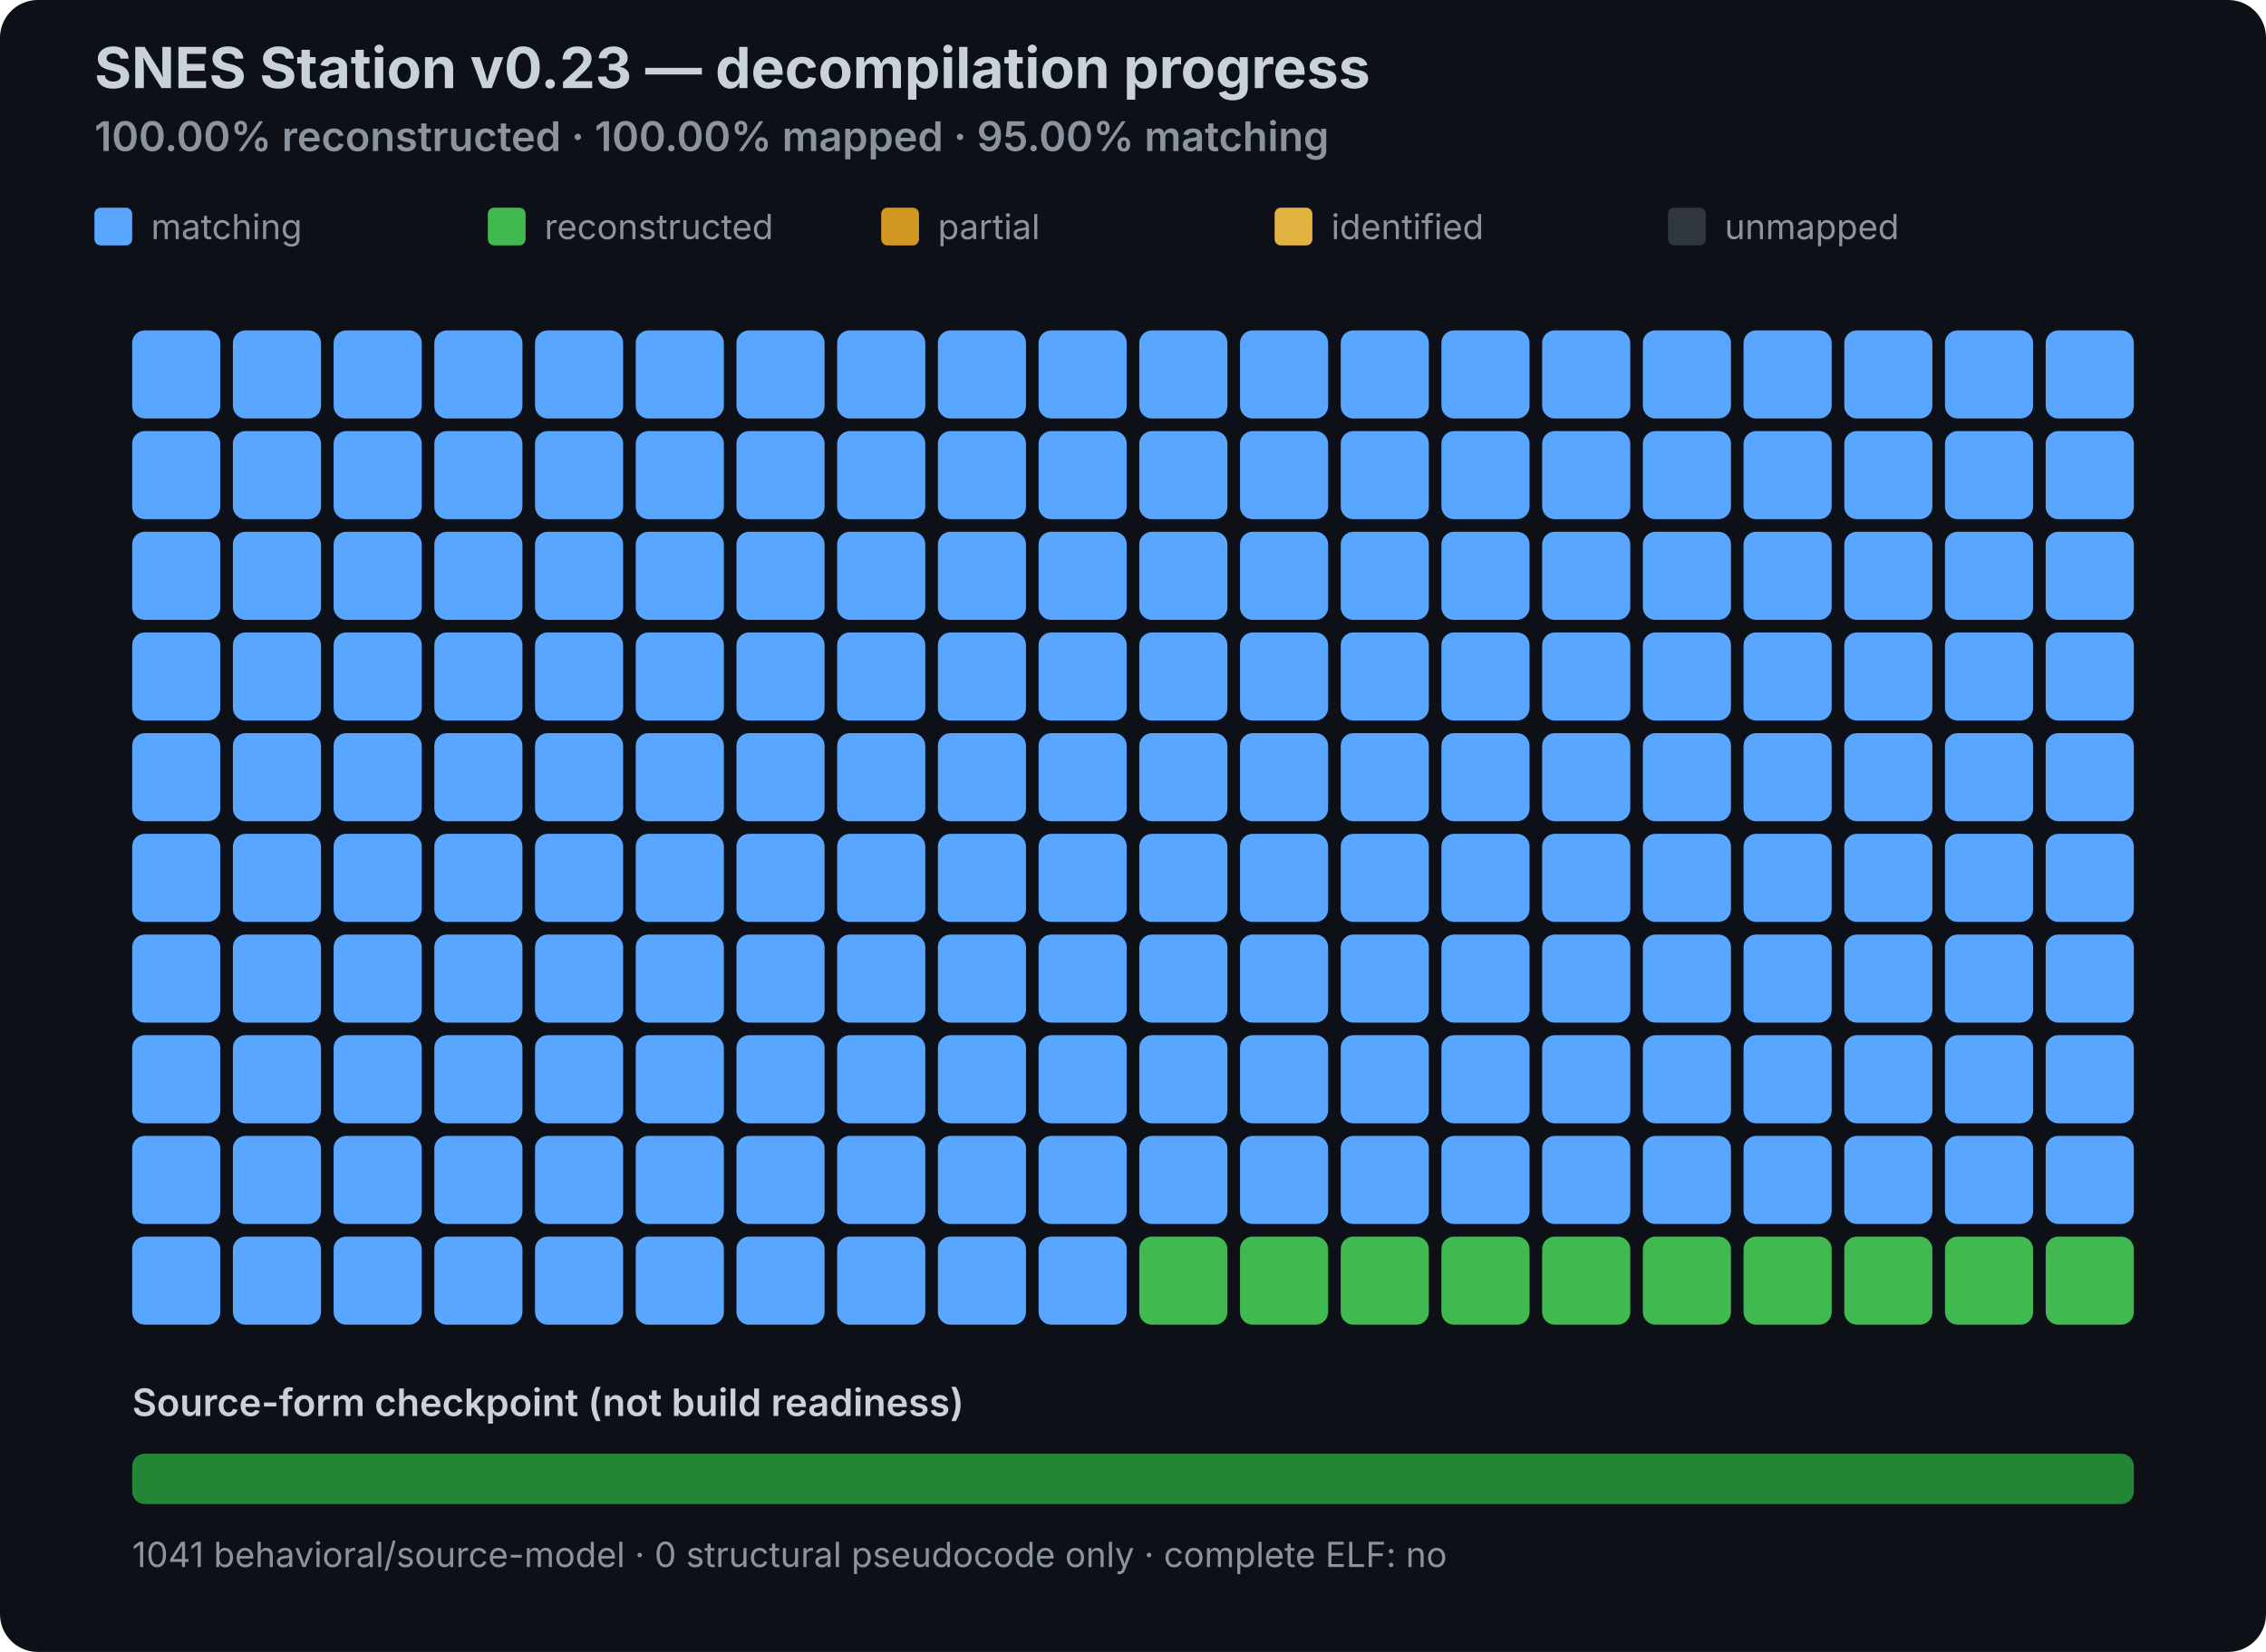
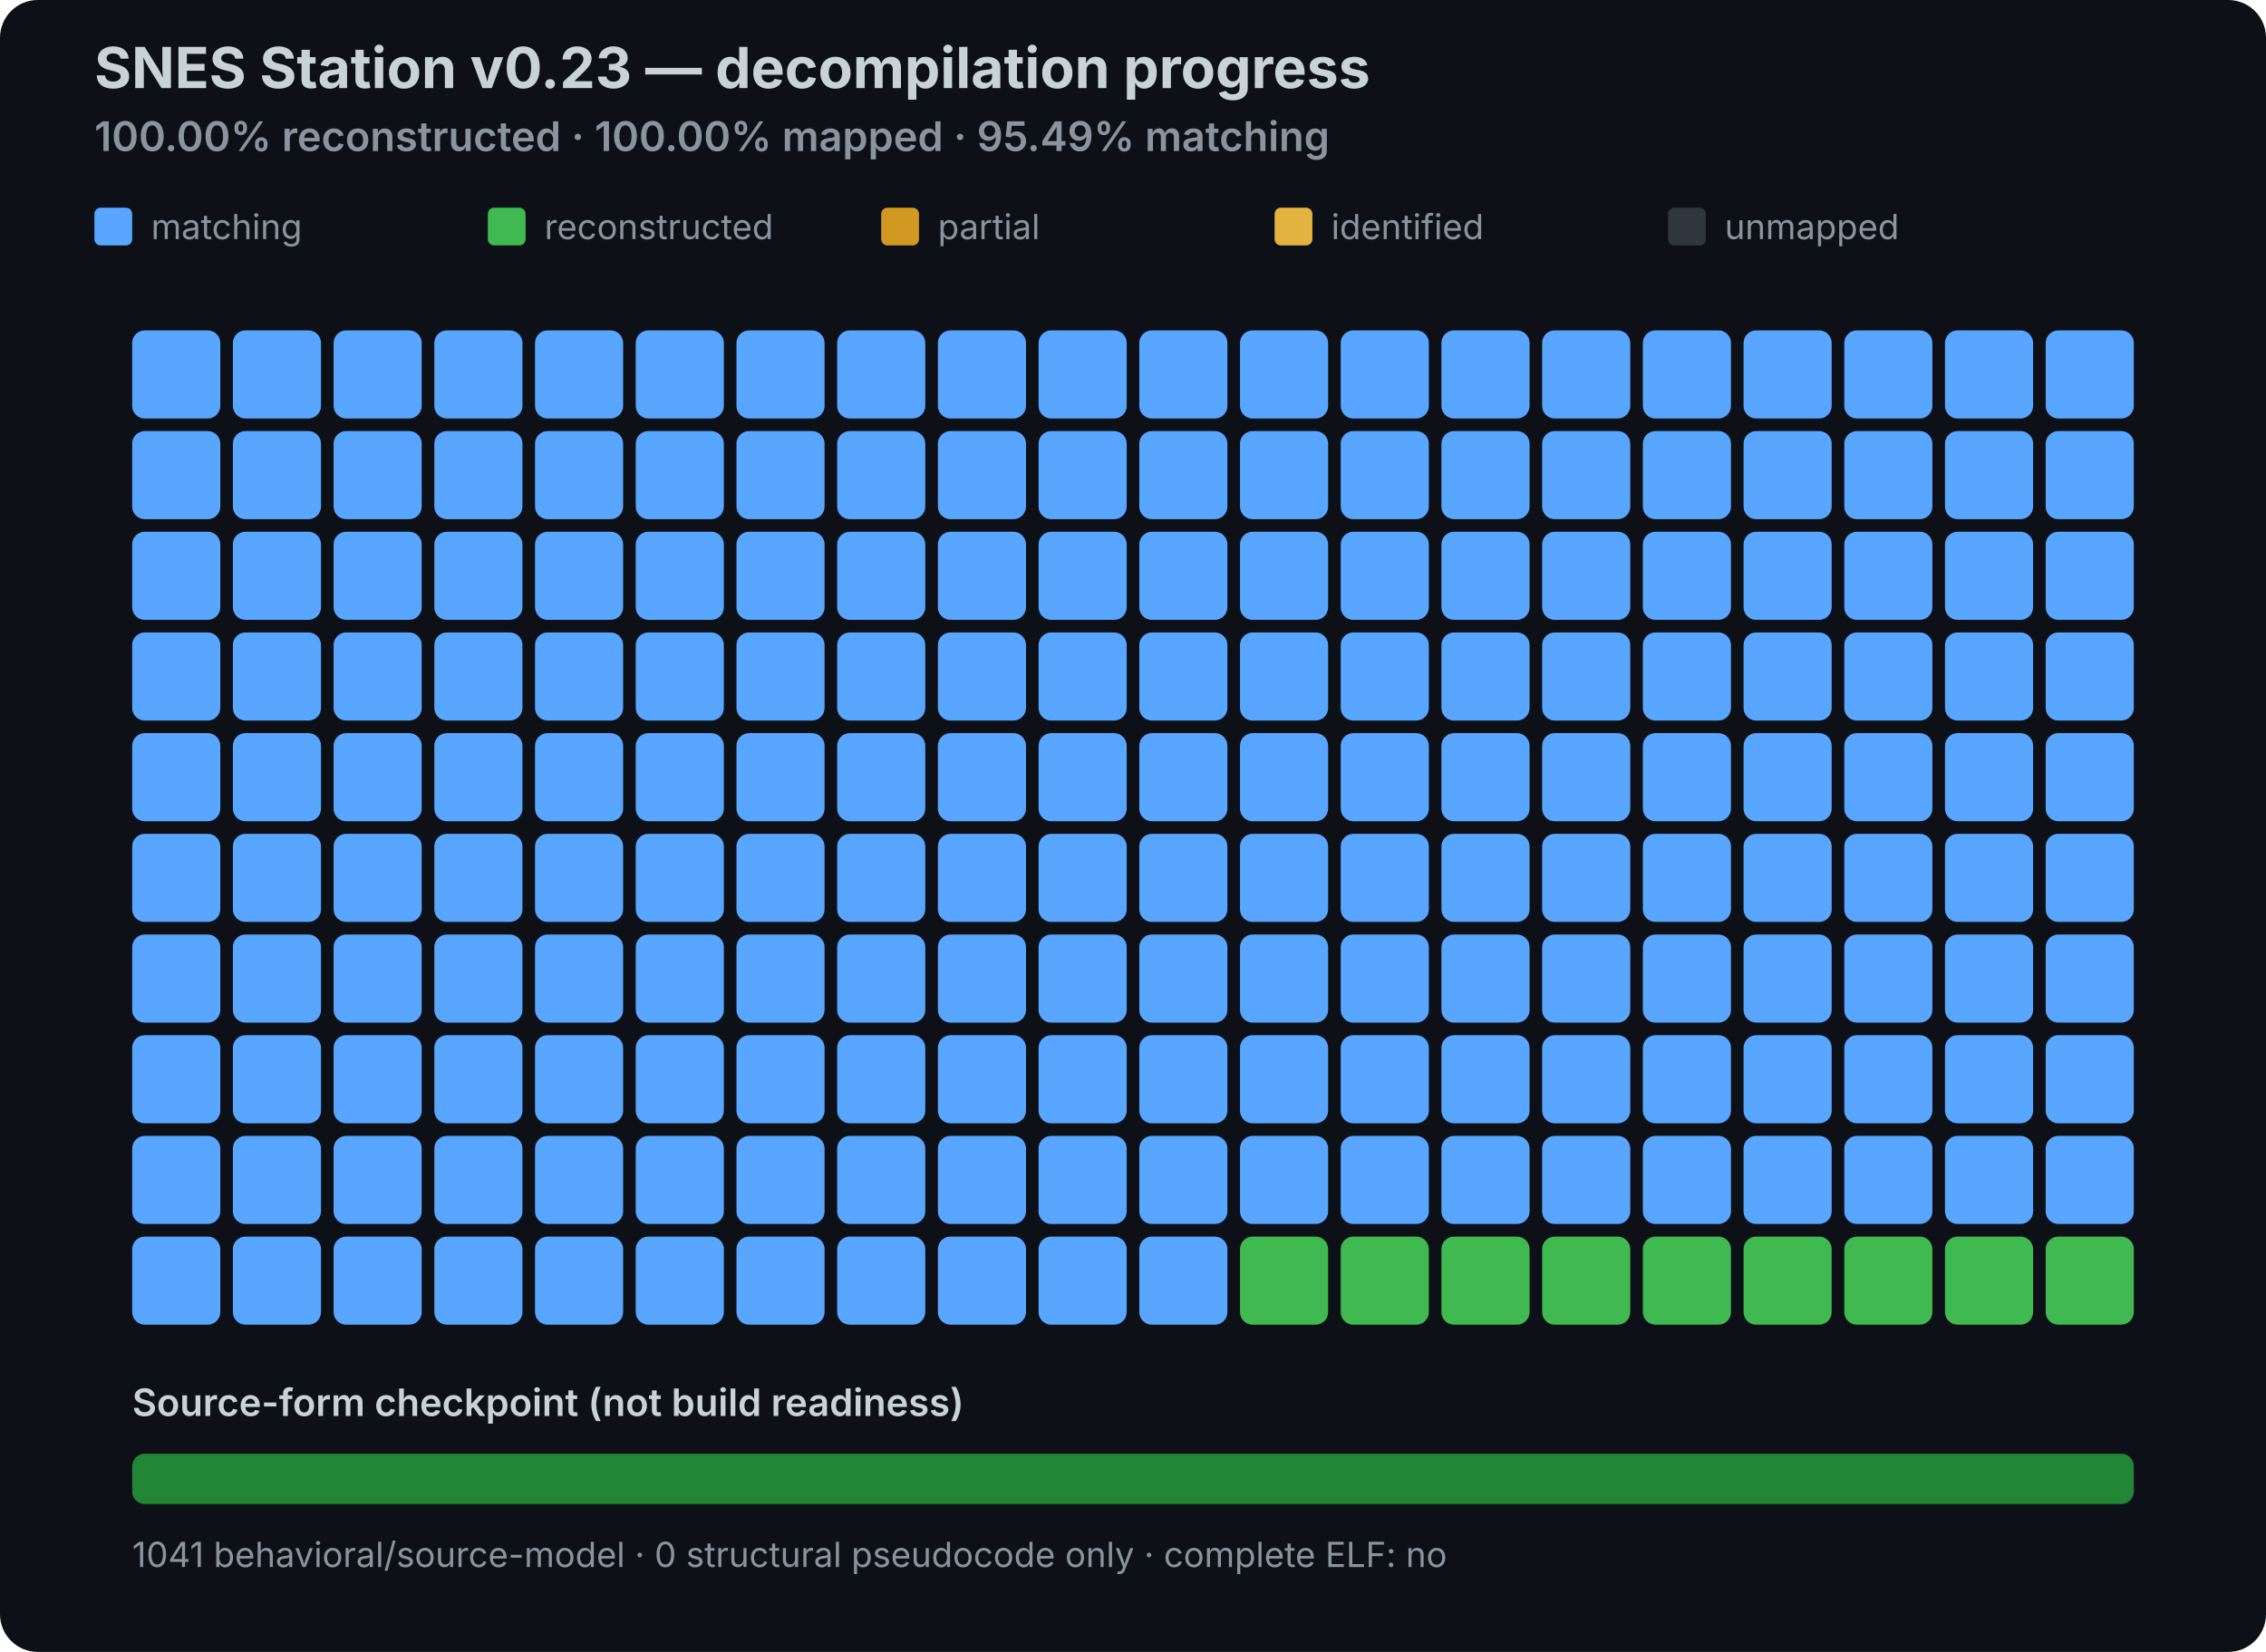
<svg xmlns="http://www.w3.org/2000/svg" width="720" height="525" viewBox="0 0 720 525" role="img" aria-labelledby="title desc">
  <style>
  .title { font: 700 18px -apple-system,BlinkMacSystemFont,"Segoe UI",sans-serif; fill: #c9d1d9; }
  .sub { font: 600 13px -apple-system,BlinkMacSystemFont,"Segoe UI",sans-serif; fill: #8b949e; }
  .legend { font: 11px -apple-system,BlinkMacSystemFont,"Segoe UI",sans-serif; fill: #8b949e; }
  .source { font: 600 12px -apple-system,BlinkMacSystemFont,"Segoe UI",sans-serif; fill: #c9d1d9; }
</style>
  <rect width="100%" height="100%" rx="12" fill="#0d1117" />
  <text x="30" y="28" class="title">SNES Station v0.23 — decompilation progress</text>
-   <text x="30" y="48" class="sub">100.00% reconstructed · 100.00% mapped · 95.00% matching</text>
+   <text x="30" y="48" class="sub">100.00% reconstructed · 100.00% mapped · 95.49% matching</text>
  <rect x="30" y="66" width="12" height="12" rx="2" fill="#58a6ff" />
  <text x="48" y="76" class="legend">matching</text>
  <rect x="155" y="66" width="12" height="12" rx="2" fill="#3fb950" />
  <text x="173" y="76" class="legend">reconstructed</text>
  <rect x="280" y="66" width="12" height="12" rx="2" fill="#d29922" />
  <text x="298" y="76" class="legend">partial</text>
  <rect x="405" y="66" width="12" height="12" rx="2" fill="#e3b341" />
  <text x="423" y="76" class="legend">identified</text>
  <rect x="530" y="66" width="12" height="12" rx="2" fill="#30363d" />
  <text x="548" y="76" class="legend">unmapped</text>
  <rect x="42" y="105" width="28" height="28" rx="4" fill="#58a6ff" data-status="MATCHING" />
  <rect x="74" y="105" width="28" height="28" rx="4" fill="#58a6ff" data-status="MATCHING" />
  <rect x="106" y="105" width="28" height="28" rx="4" fill="#58a6ff" data-status="MATCHING" />
  <rect x="138" y="105" width="28" height="28" rx="4" fill="#58a6ff" data-status="MATCHING" />
  <rect x="170" y="105" width="28" height="28" rx="4" fill="#58a6ff" data-status="MATCHING" />
  <rect x="202" y="105" width="28" height="28" rx="4" fill="#58a6ff" data-status="MATCHING" />
  <rect x="234" y="105" width="28" height="28" rx="4" fill="#58a6ff" data-status="MATCHING" />
  <rect x="266" y="105" width="28" height="28" rx="4" fill="#58a6ff" data-status="MATCHING" />
  <rect x="298" y="105" width="28" height="28" rx="4" fill="#58a6ff" data-status="MATCHING" />
  <rect x="330" y="105" width="28" height="28" rx="4" fill="#58a6ff" data-status="MATCHING" />
  <rect x="362" y="105" width="28" height="28" rx="4" fill="#58a6ff" data-status="MATCHING" />
  <rect x="394" y="105" width="28" height="28" rx="4" fill="#58a6ff" data-status="MATCHING" />
  <rect x="426" y="105" width="28" height="28" rx="4" fill="#58a6ff" data-status="MATCHING" />
  <rect x="458" y="105" width="28" height="28" rx="4" fill="#58a6ff" data-status="MATCHING" />
  <rect x="490" y="105" width="28" height="28" rx="4" fill="#58a6ff" data-status="MATCHING" />
  <rect x="522" y="105" width="28" height="28" rx="4" fill="#58a6ff" data-status="MATCHING" />
  <rect x="554" y="105" width="28" height="28" rx="4" fill="#58a6ff" data-status="MATCHING" />
  <rect x="586" y="105" width="28" height="28" rx="4" fill="#58a6ff" data-status="MATCHING" />
  <rect x="618" y="105" width="28" height="28" rx="4" fill="#58a6ff" data-status="MATCHING" />
  <rect x="650" y="105" width="28" height="28" rx="4" fill="#58a6ff" data-status="MATCHING" />
  <rect x="42" y="137" width="28" height="28" rx="4" fill="#58a6ff" data-status="MATCHING" />
  <rect x="74" y="137" width="28" height="28" rx="4" fill="#58a6ff" data-status="MATCHING" />
  <rect x="106" y="137" width="28" height="28" rx="4" fill="#58a6ff" data-status="MATCHING" />
  <rect x="138" y="137" width="28" height="28" rx="4" fill="#58a6ff" data-status="MATCHING" />
  <rect x="170" y="137" width="28" height="28" rx="4" fill="#58a6ff" data-status="MATCHING" />
  <rect x="202" y="137" width="28" height="28" rx="4" fill="#58a6ff" data-status="MATCHING" />
  <rect x="234" y="137" width="28" height="28" rx="4" fill="#58a6ff" data-status="MATCHING" />
  <rect x="266" y="137" width="28" height="28" rx="4" fill="#58a6ff" data-status="MATCHING" />
  <rect x="298" y="137" width="28" height="28" rx="4" fill="#58a6ff" data-status="MATCHING" />
  <rect x="330" y="137" width="28" height="28" rx="4" fill="#58a6ff" data-status="MATCHING" />
  <rect x="362" y="137" width="28" height="28" rx="4" fill="#58a6ff" data-status="MATCHING" />
  <rect x="394" y="137" width="28" height="28" rx="4" fill="#58a6ff" data-status="MATCHING" />
  <rect x="426" y="137" width="28" height="28" rx="4" fill="#58a6ff" data-status="MATCHING" />
  <rect x="458" y="137" width="28" height="28" rx="4" fill="#58a6ff" data-status="MATCHING" />
  <rect x="490" y="137" width="28" height="28" rx="4" fill="#58a6ff" data-status="MATCHING" />
  <rect x="522" y="137" width="28" height="28" rx="4" fill="#58a6ff" data-status="MATCHING" />
  <rect x="554" y="137" width="28" height="28" rx="4" fill="#58a6ff" data-status="MATCHING" />
  <rect x="586" y="137" width="28" height="28" rx="4" fill="#58a6ff" data-status="MATCHING" />
  <rect x="618" y="137" width="28" height="28" rx="4" fill="#58a6ff" data-status="MATCHING" />
  <rect x="650" y="137" width="28" height="28" rx="4" fill="#58a6ff" data-status="MATCHING" />
  <rect x="42" y="169" width="28" height="28" rx="4" fill="#58a6ff" data-status="MATCHING" />
  <rect x="74" y="169" width="28" height="28" rx="4" fill="#58a6ff" data-status="MATCHING" />
  <rect x="106" y="169" width="28" height="28" rx="4" fill="#58a6ff" data-status="MATCHING" />
  <rect x="138" y="169" width="28" height="28" rx="4" fill="#58a6ff" data-status="MATCHING" />
  <rect x="170" y="169" width="28" height="28" rx="4" fill="#58a6ff" data-status="MATCHING" />
  <rect x="202" y="169" width="28" height="28" rx="4" fill="#58a6ff" data-status="MATCHING" />
  <rect x="234" y="169" width="28" height="28" rx="4" fill="#58a6ff" data-status="MATCHING" />
  <rect x="266" y="169" width="28" height="28" rx="4" fill="#58a6ff" data-status="MATCHING" />
  <rect x="298" y="169" width="28" height="28" rx="4" fill="#58a6ff" data-status="MATCHING" />
  <rect x="330" y="169" width="28" height="28" rx="4" fill="#58a6ff" data-status="MATCHING" />
  <rect x="362" y="169" width="28" height="28" rx="4" fill="#58a6ff" data-status="MATCHING" />
  <rect x="394" y="169" width="28" height="28" rx="4" fill="#58a6ff" data-status="MATCHING" />
  <rect x="426" y="169" width="28" height="28" rx="4" fill="#58a6ff" data-status="MATCHING" />
  <rect x="458" y="169" width="28" height="28" rx="4" fill="#58a6ff" data-status="MATCHING" />
  <rect x="490" y="169" width="28" height="28" rx="4" fill="#58a6ff" data-status="MATCHING" />
  <rect x="522" y="169" width="28" height="28" rx="4" fill="#58a6ff" data-status="MATCHING" />
  <rect x="554" y="169" width="28" height="28" rx="4" fill="#58a6ff" data-status="MATCHING" />
  <rect x="586" y="169" width="28" height="28" rx="4" fill="#58a6ff" data-status="MATCHING" />
  <rect x="618" y="169" width="28" height="28" rx="4" fill="#58a6ff" data-status="MATCHING" />
  <rect x="650" y="169" width="28" height="28" rx="4" fill="#58a6ff" data-status="MATCHING" />
  <rect x="42" y="201" width="28" height="28" rx="4" fill="#58a6ff" data-status="MATCHING" />
  <rect x="74" y="201" width="28" height="28" rx="4" fill="#58a6ff" data-status="MATCHING" />
  <rect x="106" y="201" width="28" height="28" rx="4" fill="#58a6ff" data-status="MATCHING" />
  <rect x="138" y="201" width="28" height="28" rx="4" fill="#58a6ff" data-status="MATCHING" />
  <rect x="170" y="201" width="28" height="28" rx="4" fill="#58a6ff" data-status="MATCHING" />
  <rect x="202" y="201" width="28" height="28" rx="4" fill="#58a6ff" data-status="MATCHING" />
  <rect x="234" y="201" width="28" height="28" rx="4" fill="#58a6ff" data-status="MATCHING" />
  <rect x="266" y="201" width="28" height="28" rx="4" fill="#58a6ff" data-status="MATCHING" />
  <rect x="298" y="201" width="28" height="28" rx="4" fill="#58a6ff" data-status="MATCHING" />
  <rect x="330" y="201" width="28" height="28" rx="4" fill="#58a6ff" data-status="MATCHING" />
  <rect x="362" y="201" width="28" height="28" rx="4" fill="#58a6ff" data-status="MATCHING" />
  <rect x="394" y="201" width="28" height="28" rx="4" fill="#58a6ff" data-status="MATCHING" />
  <rect x="426" y="201" width="28" height="28" rx="4" fill="#58a6ff" data-status="MATCHING" />
  <rect x="458" y="201" width="28" height="28" rx="4" fill="#58a6ff" data-status="MATCHING" />
  <rect x="490" y="201" width="28" height="28" rx="4" fill="#58a6ff" data-status="MATCHING" />
  <rect x="522" y="201" width="28" height="28" rx="4" fill="#58a6ff" data-status="MATCHING" />
  <rect x="554" y="201" width="28" height="28" rx="4" fill="#58a6ff" data-status="MATCHING" />
  <rect x="586" y="201" width="28" height="28" rx="4" fill="#58a6ff" data-status="MATCHING" />
  <rect x="618" y="201" width="28" height="28" rx="4" fill="#58a6ff" data-status="MATCHING" />
  <rect x="650" y="201" width="28" height="28" rx="4" fill="#58a6ff" data-status="MATCHING" />
  <rect x="42" y="233" width="28" height="28" rx="4" fill="#58a6ff" data-status="MATCHING" />
  <rect x="74" y="233" width="28" height="28" rx="4" fill="#58a6ff" data-status="MATCHING" />
  <rect x="106" y="233" width="28" height="28" rx="4" fill="#58a6ff" data-status="MATCHING" />
  <rect x="138" y="233" width="28" height="28" rx="4" fill="#58a6ff" data-status="MATCHING" />
  <rect x="170" y="233" width="28" height="28" rx="4" fill="#58a6ff" data-status="MATCHING" />
  <rect x="202" y="233" width="28" height="28" rx="4" fill="#58a6ff" data-status="MATCHING" />
  <rect x="234" y="233" width="28" height="28" rx="4" fill="#58a6ff" data-status="MATCHING" />
  <rect x="266" y="233" width="28" height="28" rx="4" fill="#58a6ff" data-status="MATCHING" />
  <rect x="298" y="233" width="28" height="28" rx="4" fill="#58a6ff" data-status="MATCHING" />
  <rect x="330" y="233" width="28" height="28" rx="4" fill="#58a6ff" data-status="MATCHING" />
  <rect x="362" y="233" width="28" height="28" rx="4" fill="#58a6ff" data-status="MATCHING" />
  <rect x="394" y="233" width="28" height="28" rx="4" fill="#58a6ff" data-status="MATCHING" />
  <rect x="426" y="233" width="28" height="28" rx="4" fill="#58a6ff" data-status="MATCHING" />
  <rect x="458" y="233" width="28" height="28" rx="4" fill="#58a6ff" data-status="MATCHING" />
  <rect x="490" y="233" width="28" height="28" rx="4" fill="#58a6ff" data-status="MATCHING" />
  <rect x="522" y="233" width="28" height="28" rx="4" fill="#58a6ff" data-status="MATCHING" />
  <rect x="554" y="233" width="28" height="28" rx="4" fill="#58a6ff" data-status="MATCHING" />
  <rect x="586" y="233" width="28" height="28" rx="4" fill="#58a6ff" data-status="MATCHING" />
  <rect x="618" y="233" width="28" height="28" rx="4" fill="#58a6ff" data-status="MATCHING" />
  <rect x="650" y="233" width="28" height="28" rx="4" fill="#58a6ff" data-status="MATCHING" />
  <rect x="42" y="265" width="28" height="28" rx="4" fill="#58a6ff" data-status="MATCHING" />
  <rect x="74" y="265" width="28" height="28" rx="4" fill="#58a6ff" data-status="MATCHING" />
  <rect x="106" y="265" width="28" height="28" rx="4" fill="#58a6ff" data-status="MATCHING" />
  <rect x="138" y="265" width="28" height="28" rx="4" fill="#58a6ff" data-status="MATCHING" />
  <rect x="170" y="265" width="28" height="28" rx="4" fill="#58a6ff" data-status="MATCHING" />
  <rect x="202" y="265" width="28" height="28" rx="4" fill="#58a6ff" data-status="MATCHING" />
  <rect x="234" y="265" width="28" height="28" rx="4" fill="#58a6ff" data-status="MATCHING" />
  <rect x="266" y="265" width="28" height="28" rx="4" fill="#58a6ff" data-status="MATCHING" />
  <rect x="298" y="265" width="28" height="28" rx="4" fill="#58a6ff" data-status="MATCHING" />
  <rect x="330" y="265" width="28" height="28" rx="4" fill="#58a6ff" data-status="MATCHING" />
  <rect x="362" y="265" width="28" height="28" rx="4" fill="#58a6ff" data-status="MATCHING" />
  <rect x="394" y="265" width="28" height="28" rx="4" fill="#58a6ff" data-status="MATCHING" />
  <rect x="426" y="265" width="28" height="28" rx="4" fill="#58a6ff" data-status="MATCHING" />
  <rect x="458" y="265" width="28" height="28" rx="4" fill="#58a6ff" data-status="MATCHING" />
  <rect x="490" y="265" width="28" height="28" rx="4" fill="#58a6ff" data-status="MATCHING" />
  <rect x="522" y="265" width="28" height="28" rx="4" fill="#58a6ff" data-status="MATCHING" />
  <rect x="554" y="265" width="28" height="28" rx="4" fill="#58a6ff" data-status="MATCHING" />
  <rect x="586" y="265" width="28" height="28" rx="4" fill="#58a6ff" data-status="MATCHING" />
  <rect x="618" y="265" width="28" height="28" rx="4" fill="#58a6ff" data-status="MATCHING" />
  <rect x="650" y="265" width="28" height="28" rx="4" fill="#58a6ff" data-status="MATCHING" />
  <rect x="42" y="297" width="28" height="28" rx="4" fill="#58a6ff" data-status="MATCHING" />
  <rect x="74" y="297" width="28" height="28" rx="4" fill="#58a6ff" data-status="MATCHING" />
  <rect x="106" y="297" width="28" height="28" rx="4" fill="#58a6ff" data-status="MATCHING" />
  <rect x="138" y="297" width="28" height="28" rx="4" fill="#58a6ff" data-status="MATCHING" />
  <rect x="170" y="297" width="28" height="28" rx="4" fill="#58a6ff" data-status="MATCHING" />
  <rect x="202" y="297" width="28" height="28" rx="4" fill="#58a6ff" data-status="MATCHING" />
  <rect x="234" y="297" width="28" height="28" rx="4" fill="#58a6ff" data-status="MATCHING" />
  <rect x="266" y="297" width="28" height="28" rx="4" fill="#58a6ff" data-status="MATCHING" />
  <rect x="298" y="297" width="28" height="28" rx="4" fill="#58a6ff" data-status="MATCHING" />
  <rect x="330" y="297" width="28" height="28" rx="4" fill="#58a6ff" data-status="MATCHING" />
  <rect x="362" y="297" width="28" height="28" rx="4" fill="#58a6ff" data-status="MATCHING" />
  <rect x="394" y="297" width="28" height="28" rx="4" fill="#58a6ff" data-status="MATCHING" />
  <rect x="426" y="297" width="28" height="28" rx="4" fill="#58a6ff" data-status="MATCHING" />
  <rect x="458" y="297" width="28" height="28" rx="4" fill="#58a6ff" data-status="MATCHING" />
  <rect x="490" y="297" width="28" height="28" rx="4" fill="#58a6ff" data-status="MATCHING" />
  <rect x="522" y="297" width="28" height="28" rx="4" fill="#58a6ff" data-status="MATCHING" />
  <rect x="554" y="297" width="28" height="28" rx="4" fill="#58a6ff" data-status="MATCHING" />
  <rect x="586" y="297" width="28" height="28" rx="4" fill="#58a6ff" data-status="MATCHING" />
  <rect x="618" y="297" width="28" height="28" rx="4" fill="#58a6ff" data-status="MATCHING" />
  <rect x="650" y="297" width="28" height="28" rx="4" fill="#58a6ff" data-status="MATCHING" />
  <rect x="42" y="329" width="28" height="28" rx="4" fill="#58a6ff" data-status="MATCHING" />
  <rect x="74" y="329" width="28" height="28" rx="4" fill="#58a6ff" data-status="MATCHING" />
  <rect x="106" y="329" width="28" height="28" rx="4" fill="#58a6ff" data-status="MATCHING" />
  <rect x="138" y="329" width="28" height="28" rx="4" fill="#58a6ff" data-status="MATCHING" />
  <rect x="170" y="329" width="28" height="28" rx="4" fill="#58a6ff" data-status="MATCHING" />
  <rect x="202" y="329" width="28" height="28" rx="4" fill="#58a6ff" data-status="MATCHING" />
  <rect x="234" y="329" width="28" height="28" rx="4" fill="#58a6ff" data-status="MATCHING" />
  <rect x="266" y="329" width="28" height="28" rx="4" fill="#58a6ff" data-status="MATCHING" />
  <rect x="298" y="329" width="28" height="28" rx="4" fill="#58a6ff" data-status="MATCHING" />
  <rect x="330" y="329" width="28" height="28" rx="4" fill="#58a6ff" data-status="MATCHING" />
  <rect x="362" y="329" width="28" height="28" rx="4" fill="#58a6ff" data-status="MATCHING" />
  <rect x="394" y="329" width="28" height="28" rx="4" fill="#58a6ff" data-status="MATCHING" />
  <rect x="426" y="329" width="28" height="28" rx="4" fill="#58a6ff" data-status="MATCHING" />
  <rect x="458" y="329" width="28" height="28" rx="4" fill="#58a6ff" data-status="MATCHING" />
  <rect x="490" y="329" width="28" height="28" rx="4" fill="#58a6ff" data-status="MATCHING" />
  <rect x="522" y="329" width="28" height="28" rx="4" fill="#58a6ff" data-status="MATCHING" />
  <rect x="554" y="329" width="28" height="28" rx="4" fill="#58a6ff" data-status="MATCHING" />
  <rect x="586" y="329" width="28" height="28" rx="4" fill="#58a6ff" data-status="MATCHING" />
  <rect x="618" y="329" width="28" height="28" rx="4" fill="#58a6ff" data-status="MATCHING" />
  <rect x="650" y="329" width="28" height="28" rx="4" fill="#58a6ff" data-status="MATCHING" />
  <rect x="42" y="361" width="28" height="28" rx="4" fill="#58a6ff" data-status="MATCHING" />
  <rect x="74" y="361" width="28" height="28" rx="4" fill="#58a6ff" data-status="MATCHING" />
  <rect x="106" y="361" width="28" height="28" rx="4" fill="#58a6ff" data-status="MATCHING" />
  <rect x="138" y="361" width="28" height="28" rx="4" fill="#58a6ff" data-status="MATCHING" />
  <rect x="170" y="361" width="28" height="28" rx="4" fill="#58a6ff" data-status="MATCHING" />
  <rect x="202" y="361" width="28" height="28" rx="4" fill="#58a6ff" data-status="MATCHING" />
  <rect x="234" y="361" width="28" height="28" rx="4" fill="#58a6ff" data-status="MATCHING" />
  <rect x="266" y="361" width="28" height="28" rx="4" fill="#58a6ff" data-status="MATCHING" />
  <rect x="298" y="361" width="28" height="28" rx="4" fill="#58a6ff" data-status="MATCHING" />
  <rect x="330" y="361" width="28" height="28" rx="4" fill="#58a6ff" data-status="MATCHING" />
  <rect x="362" y="361" width="28" height="28" rx="4" fill="#58a6ff" data-status="MATCHING" />
  <rect x="394" y="361" width="28" height="28" rx="4" fill="#58a6ff" data-status="MATCHING" />
  <rect x="426" y="361" width="28" height="28" rx="4" fill="#58a6ff" data-status="MATCHING" />
  <rect x="458" y="361" width="28" height="28" rx="4" fill="#58a6ff" data-status="MATCHING" />
  <rect x="490" y="361" width="28" height="28" rx="4" fill="#58a6ff" data-status="MATCHING" />
  <rect x="522" y="361" width="28" height="28" rx="4" fill="#58a6ff" data-status="MATCHING" />
  <rect x="554" y="361" width="28" height="28" rx="4" fill="#58a6ff" data-status="MATCHING" />
  <rect x="586" y="361" width="28" height="28" rx="4" fill="#58a6ff" data-status="MATCHING" />
  <rect x="618" y="361" width="28" height="28" rx="4" fill="#58a6ff" data-status="MATCHING" />
  <rect x="650" y="361" width="28" height="28" rx="4" fill="#58a6ff" data-status="MATCHING" />
  <rect x="42" y="393" width="28" height="28" rx="4" fill="#58a6ff" data-status="MATCHING" />
  <rect x="74" y="393" width="28" height="28" rx="4" fill="#58a6ff" data-status="MATCHING" />
  <rect x="106" y="393" width="28" height="28" rx="4" fill="#58a6ff" data-status="MATCHING" />
  <rect x="138" y="393" width="28" height="28" rx="4" fill="#58a6ff" data-status="MATCHING" />
  <rect x="170" y="393" width="28" height="28" rx="4" fill="#58a6ff" data-status="MATCHING" />
  <rect x="202" y="393" width="28" height="28" rx="4" fill="#58a6ff" data-status="MATCHING" />
  <rect x="234" y="393" width="28" height="28" rx="4" fill="#58a6ff" data-status="MATCHING" />
  <rect x="266" y="393" width="28" height="28" rx="4" fill="#58a6ff" data-status="MATCHING" />
  <rect x="298" y="393" width="28" height="28" rx="4" fill="#58a6ff" data-status="MATCHING" />
  <rect x="330" y="393" width="28" height="28" rx="4" fill="#58a6ff" data-status="MATCHING" />
-   <rect x="362" y="393" width="28" height="28" rx="4" fill="#3fb950" data-status="RECONSTRUCTED" />
+   <rect x="362" y="393" width="28" height="28" rx="4" fill="#58a6ff" data-status="MATCHING" />
  <rect x="394" y="393" width="28" height="28" rx="4" fill="#3fb950" data-status="RECONSTRUCTED" />
  <rect x="426" y="393" width="28" height="28" rx="4" fill="#3fb950" data-status="RECONSTRUCTED" />
  <rect x="458" y="393" width="28" height="28" rx="4" fill="#3fb950" data-status="RECONSTRUCTED" />
  <rect x="490" y="393" width="28" height="28" rx="4" fill="#3fb950" data-status="RECONSTRUCTED" />
  <rect x="522" y="393" width="28" height="28" rx="4" fill="#3fb950" data-status="RECONSTRUCTED" />
  <rect x="554" y="393" width="28" height="28" rx="4" fill="#3fb950" data-status="RECONSTRUCTED" />
  <rect x="586" y="393" width="28" height="28" rx="4" fill="#3fb950" data-status="RECONSTRUCTED" />
  <rect x="618" y="393" width="28" height="28" rx="4" fill="#3fb950" data-status="RECONSTRUCTED" />
  <rect x="650" y="393" width="28" height="28" rx="4" fill="#3fb950" data-status="RECONSTRUCTED" />
  <text x="42" y="450" class="source">Source-form checkpoint (not build readiness)</text>
  <rect x="42" y="462" width="636" height="16" rx="4" fill="#238636" />
  <rect x="678" y="462" width="0" height="16" rx="4" fill="#d29922" />
  <text x="42" y="498" class="legend">1041 behavioral/source-model · 0 structural pseudocode only · complete ELF: no</text>
</svg>
